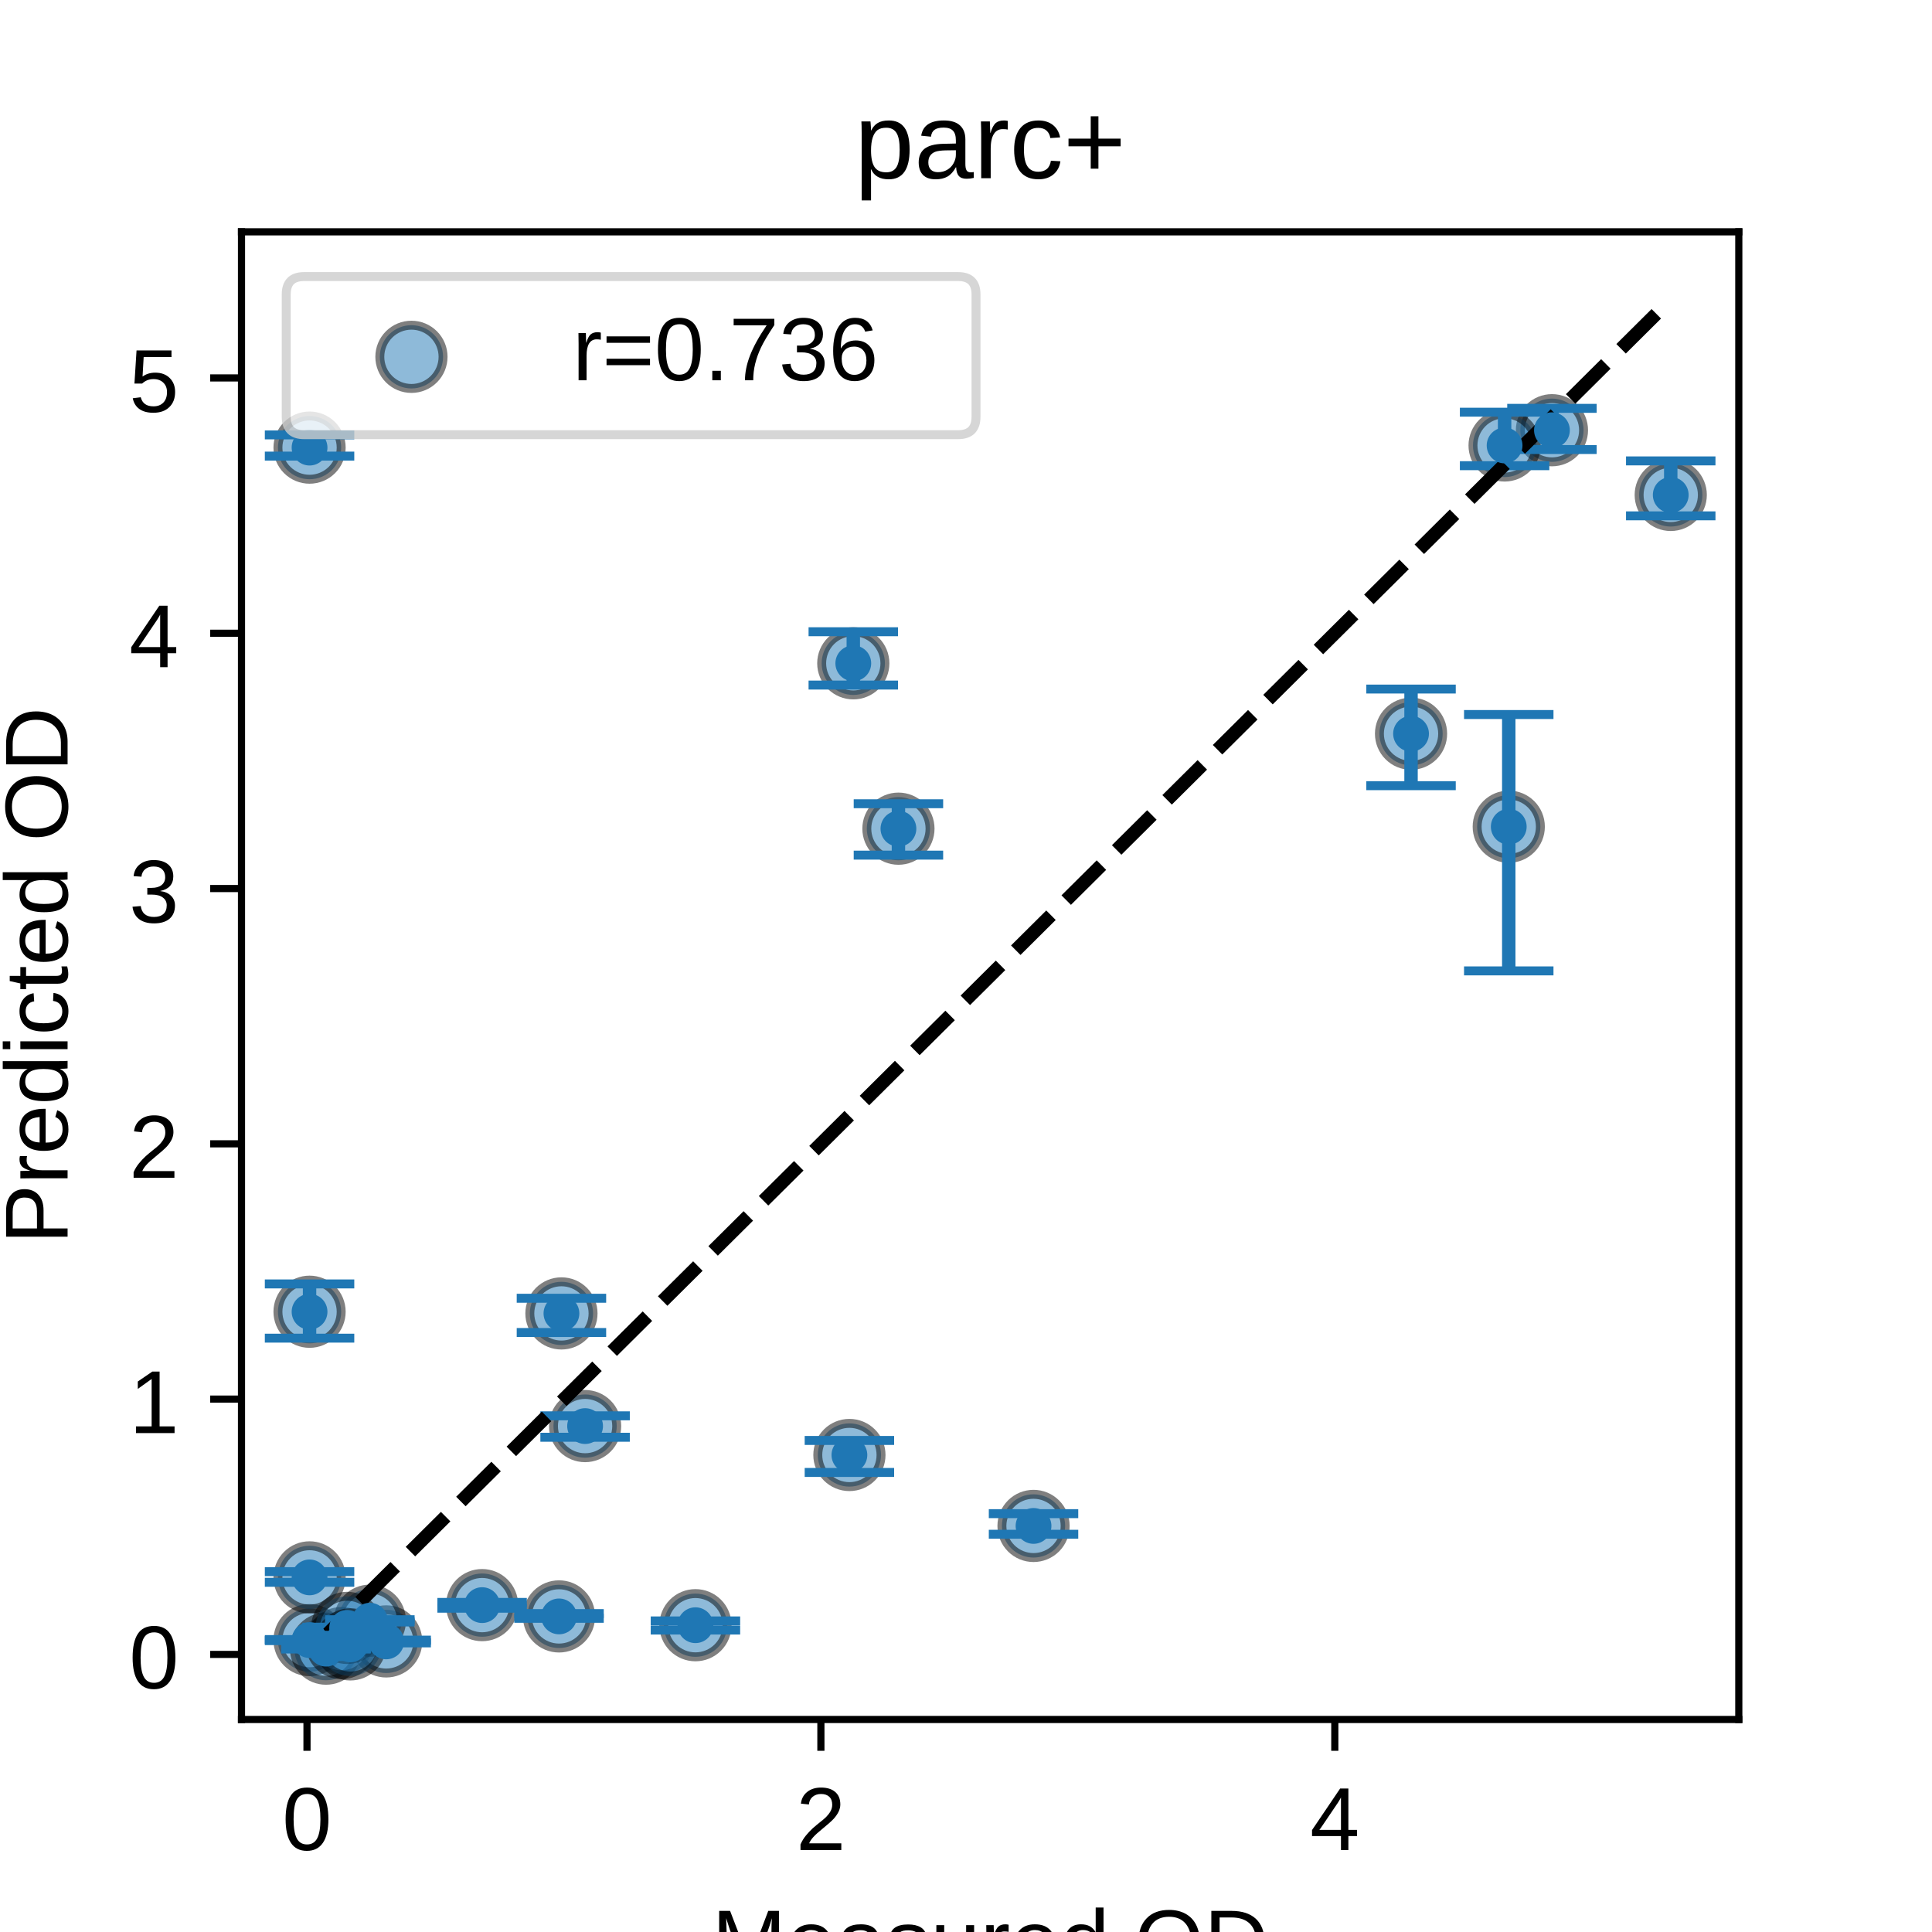
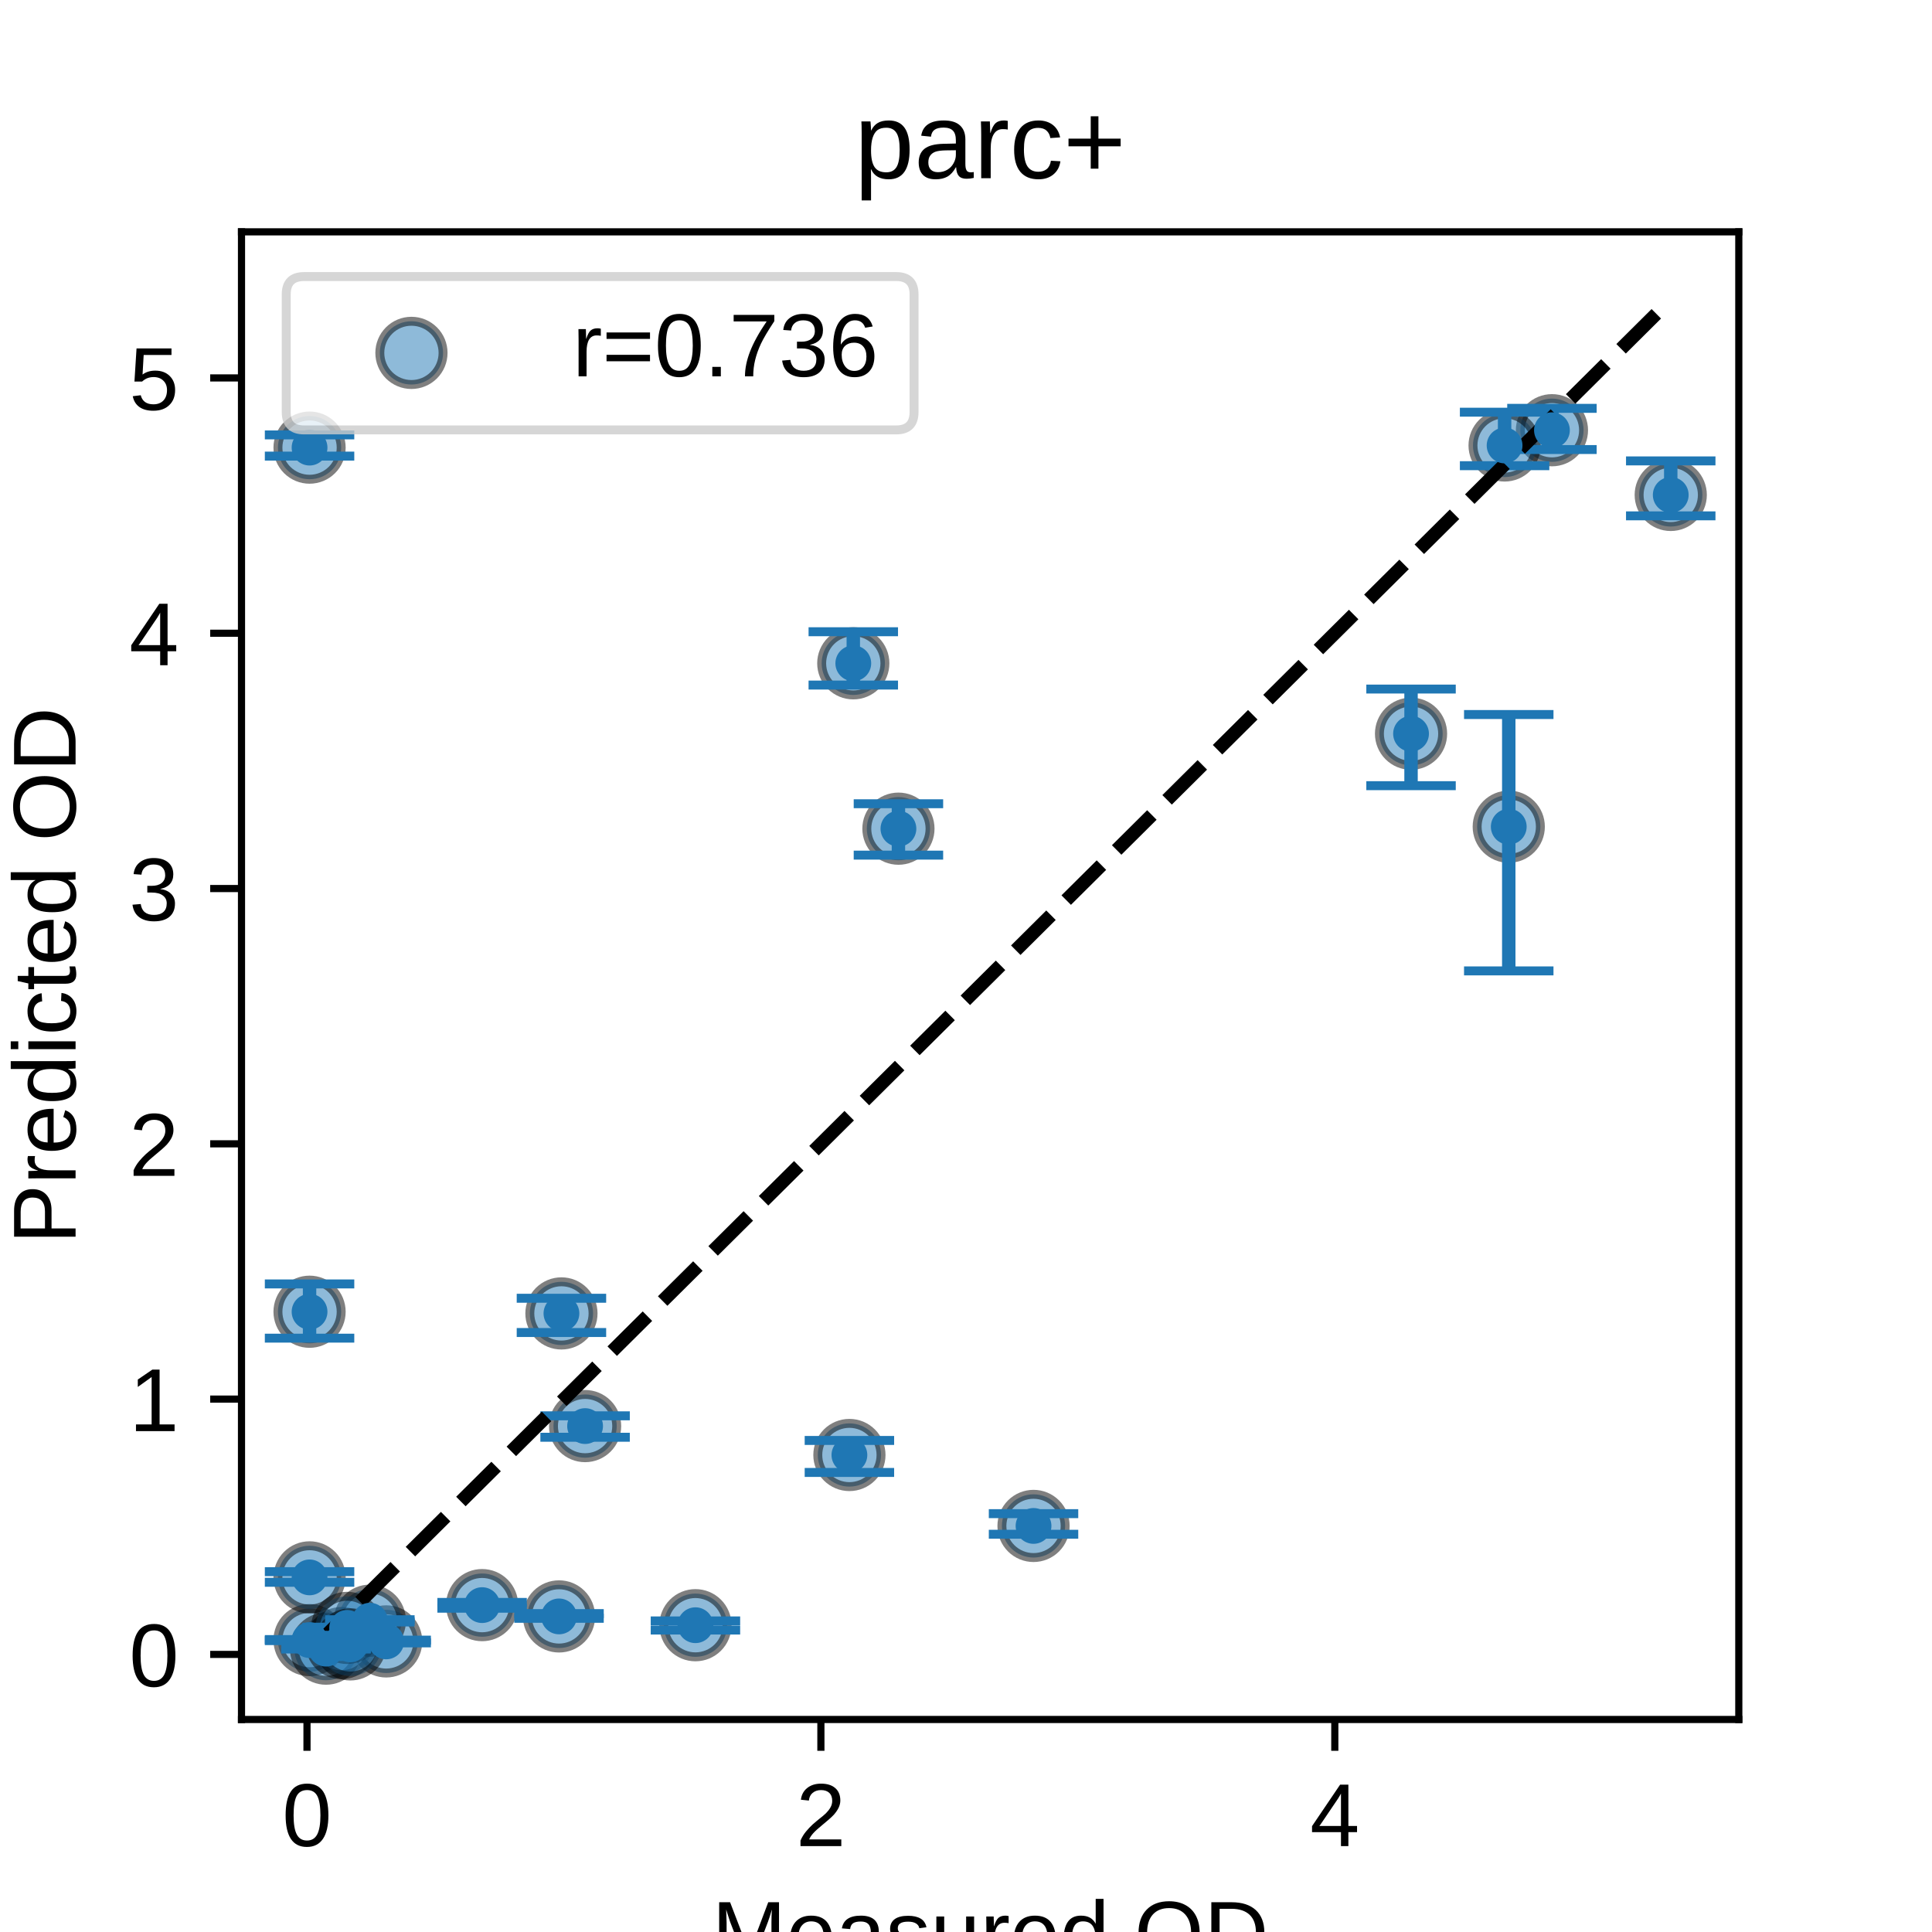
<svg xmlns="http://www.w3.org/2000/svg" xmlns:xlink="http://www.w3.org/1999/xlink" width="216pt" height="216pt" viewBox="0 0 216 216" version="1.1">
  <defs>
    <style type="text/css">*{stroke-linejoin: round; stroke-linecap: butt}</style>
  </defs>
  <g id="figure_1">
    <g id="patch_1">
      <path d="M 0 216  L 216 216  L 216 0  L 0 0  z " style="fill: #ffffff" />
    </g>
    <g id="axes_1">
      <g id="patch_2">
        <path d="M 27 192.24  L 194.4 192.24  L 194.4 25.92  L 27 25.92  z " style="fill: #ffffff" />
      </g>
      <g id="PathCollection_1">
        <defs>
-           <path id="mb3daa78e62" d="M 0 3.536  C 0.938 3.536 1.837 3.163 2.5 2.5  C 3.163 1.837 3.536 0.938 3.536 0  C 3.536 -0.938 3.163 -1.837 2.5 -2.5  C 1.837 -3.163 0.938 -3.536 0 -3.536  C -0.938 -3.536 -1.837 -3.163 -2.5 -2.5  C -3.163 -1.837 -3.536 -0.938 -3.536 0  C -3.536 0.938 -3.163 1.837 -2.5 2.5  C -1.837 3.163 -0.938 3.536 0 3.536  z " style="stroke: #000000; stroke-opacity: 0.5" />
+           <path id="md3b68375ba" d="M 0 3.536  C 0.938 3.536 1.837 3.163 2.5 2.5  C 3.163 1.837 3.536 0.938 3.536 0  C 3.536 -0.938 3.163 -1.837 2.5 -2.5  C 1.837 -3.163 0.938 -3.536 0 -3.536  C -0.938 -3.536 -1.837 -3.163 -2.5 -2.5  C -3.163 -1.837 -3.536 -0.938 -3.536 0  C -3.536 0.938 -3.163 1.837 -2.5 2.5  C -1.837 3.163 -0.938 3.536 0 3.536  z " style="stroke: #000000; stroke-opacity: 0.5" />
        </defs>
-         <g clip-path="url(#pab6417f539)">
-           <use xlink:href="#mb3daa78e62" x="34.609" y="183.366" style="fill: #1f77b4; fill-opacity: 0.5; stroke: #000000; stroke-opacity: 0.5" />
-           <use xlink:href="#mb3daa78e62" x="34.609" y="176.354" style="fill: #1f77b4; fill-opacity: 0.5; stroke: #000000; stroke-opacity: 0.5" />
-           <use xlink:href="#mb3daa78e62" x="34.609" y="146.654" style="fill: #1f77b4; fill-opacity: 0.5; stroke: #000000; stroke-opacity: 0.5" />
-           <use xlink:href="#mb3daa78e62" x="34.609" y="50.044" style="fill: #1f77b4; fill-opacity: 0.5; stroke: #000000; stroke-opacity: 0.5" />
-           <use xlink:href="#mb3daa78e62" x="36.448" y="184.321" style="fill: #1f77b4; fill-opacity: 0.5; stroke: #000000; stroke-opacity: 0.5" />
-           <use xlink:href="#mb3daa78e62" x="43.176" y="183.511" style="fill: #1f77b4; fill-opacity: 0.5; stroke: #000000; stroke-opacity: 0.5" />
-           <use xlink:href="#mb3daa78e62" x="77.751" y="181.7" style="fill: #1f77b4; fill-opacity: 0.5; stroke: #000000; stroke-opacity: 0.5" />
-           <use xlink:href="#mb3daa78e62" x="168.681" y="92.425" style="fill: #1f77b4; fill-opacity: 0.5; stroke: #000000; stroke-opacity: 0.5" />
-           <use xlink:href="#mb3daa78e62" x="38.179" y="183.701" style="fill: #1f77b4; fill-opacity: 0.5; stroke: #000000; stroke-opacity: 0.5" />
-           <use xlink:href="#mb3daa78e62" x="53.9" y="179.454" style="fill: #1f77b4; fill-opacity: 0.5; stroke: #000000; stroke-opacity: 0.5" />
-           <use xlink:href="#mb3daa78e62" x="94.965" y="162.67" style="fill: #1f77b4; fill-opacity: 0.5; stroke: #000000; stroke-opacity: 0.5" />
-           <use xlink:href="#mb3daa78e62" x="173.509" y="48.099" style="fill: #1f77b4; fill-opacity: 0.5; stroke: #000000; stroke-opacity: 0.5" />
-           <use xlink:href="#mb3daa78e62" x="41.353" y="181.197" style="fill: #1f77b4; fill-opacity: 0.5; stroke: #000000; stroke-opacity: 0.5" />
-           <use xlink:href="#mb3daa78e62" x="62.77" y="146.842" style="fill: #1f77b4; fill-opacity: 0.5; stroke: #000000; stroke-opacity: 0.5" />
-           <use xlink:href="#mb3daa78e62" x="95.399" y="74.159" style="fill: #1f77b4; fill-opacity: 0.5; stroke: #000000; stroke-opacity: 0.5" />
-           <use xlink:href="#mb3daa78e62" x="186.791" y="55.333" style="fill: #1f77b4; fill-opacity: 0.5; stroke: #000000; stroke-opacity: 0.5" />
-           <use xlink:href="#mb3daa78e62" x="38.809" y="182.001" style="fill: #1f77b4; fill-opacity: 0.5; stroke: #000000; stroke-opacity: 0.5" />
-           <use xlink:href="#mb3daa78e62" x="65.414" y="159.438" style="fill: #1f77b4; fill-opacity: 0.5; stroke: #000000; stroke-opacity: 0.5" />
-           <use xlink:href="#mb3daa78e62" x="100.446" y="92.647" style="fill: #1f77b4; fill-opacity: 0.5; stroke: #000000; stroke-opacity: 0.5" />
-           <use xlink:href="#mb3daa78e62" x="168.216" y="49.803" style="fill: #1f77b4; fill-opacity: 0.5; stroke: #000000; stroke-opacity: 0.5" />
-           <use xlink:href="#mb3daa78e62" x="39.166" y="183.845" style="fill: #1f77b4; fill-opacity: 0.5; stroke: #000000; stroke-opacity: 0.5" />
-           <use xlink:href="#mb3daa78e62" x="62.5" y="180.717" style="fill: #1f77b4; fill-opacity: 0.5; stroke: #000000; stroke-opacity: 0.5" />
-           <use xlink:href="#mb3daa78e62" x="115.55" y="170.601" style="fill: #1f77b4; fill-opacity: 0.5; stroke: #000000; stroke-opacity: 0.5" />
-           <use xlink:href="#mb3daa78e62" x="157.756" y="82.031" style="fill: #1f77b4; fill-opacity: 0.5; stroke: #000000; stroke-opacity: 0.5" />
+         <g clip-path="url(#p135f9fc262)">
+           <use xlink:href="#md3b68375ba" x="34.609" y="183.366" style="fill: #1f77b4; fill-opacity: 0.5; stroke: #000000; stroke-opacity: 0.5" />
+           <use xlink:href="#md3b68375ba" x="34.609" y="176.354" style="fill: #1f77b4; fill-opacity: 0.5; stroke: #000000; stroke-opacity: 0.5" />
+           <use xlink:href="#md3b68375ba" x="34.609" y="146.654" style="fill: #1f77b4; fill-opacity: 0.5; stroke: #000000; stroke-opacity: 0.5" />
+           <use xlink:href="#md3b68375ba" x="34.609" y="50.044" style="fill: #1f77b4; fill-opacity: 0.5; stroke: #000000; stroke-opacity: 0.5" />
+           <use xlink:href="#md3b68375ba" x="36.448" y="184.321" style="fill: #1f77b4; fill-opacity: 0.5; stroke: #000000; stroke-opacity: 0.5" />
+           <use xlink:href="#md3b68375ba" x="43.176" y="183.511" style="fill: #1f77b4; fill-opacity: 0.5; stroke: #000000; stroke-opacity: 0.5" />
+           <use xlink:href="#md3b68375ba" x="77.751" y="181.7" style="fill: #1f77b4; fill-opacity: 0.5; stroke: #000000; stroke-opacity: 0.5" />
+           <use xlink:href="#md3b68375ba" x="168.681" y="92.425" style="fill: #1f77b4; fill-opacity: 0.5; stroke: #000000; stroke-opacity: 0.5" />
+           <use xlink:href="#md3b68375ba" x="38.179" y="183.701" style="fill: #1f77b4; fill-opacity: 0.5; stroke: #000000; stroke-opacity: 0.5" />
+           <use xlink:href="#md3b68375ba" x="53.9" y="179.454" style="fill: #1f77b4; fill-opacity: 0.5; stroke: #000000; stroke-opacity: 0.5" />
+           <use xlink:href="#md3b68375ba" x="94.965" y="162.67" style="fill: #1f77b4; fill-opacity: 0.5; stroke: #000000; stroke-opacity: 0.5" />
+           <use xlink:href="#md3b68375ba" x="173.509" y="48.099" style="fill: #1f77b4; fill-opacity: 0.5; stroke: #000000; stroke-opacity: 0.5" />
+           <use xlink:href="#md3b68375ba" x="41.353" y="181.197" style="fill: #1f77b4; fill-opacity: 0.5; stroke: #000000; stroke-opacity: 0.5" />
+           <use xlink:href="#md3b68375ba" x="62.77" y="146.842" style="fill: #1f77b4; fill-opacity: 0.5; stroke: #000000; stroke-opacity: 0.5" />
+           <use xlink:href="#md3b68375ba" x="95.399" y="74.159" style="fill: #1f77b4; fill-opacity: 0.5; stroke: #000000; stroke-opacity: 0.5" />
+           <use xlink:href="#md3b68375ba" x="186.791" y="55.333" style="fill: #1f77b4; fill-opacity: 0.5; stroke: #000000; stroke-opacity: 0.5" />
+           <use xlink:href="#md3b68375ba" x="38.809" y="182.001" style="fill: #1f77b4; fill-opacity: 0.5; stroke: #000000; stroke-opacity: 0.5" />
+           <use xlink:href="#md3b68375ba" x="65.414" y="159.438" style="fill: #1f77b4; fill-opacity: 0.5; stroke: #000000; stroke-opacity: 0.5" />
+           <use xlink:href="#md3b68375ba" x="100.446" y="92.647" style="fill: #1f77b4; fill-opacity: 0.5; stroke: #000000; stroke-opacity: 0.5" />
+           <use xlink:href="#md3b68375ba" x="168.216" y="49.803" style="fill: #1f77b4; fill-opacity: 0.5; stroke: #000000; stroke-opacity: 0.5" />
+           <use xlink:href="#md3b68375ba" x="39.166" y="183.845" style="fill: #1f77b4; fill-opacity: 0.5; stroke: #000000; stroke-opacity: 0.5" />
+           <use xlink:href="#md3b68375ba" x="62.5" y="180.717" style="fill: #1f77b4; fill-opacity: 0.5; stroke: #000000; stroke-opacity: 0.5" />
+           <use xlink:href="#md3b68375ba" x="115.55" y="170.601" style="fill: #1f77b4; fill-opacity: 0.5; stroke: #000000; stroke-opacity: 0.5" />
+           <use xlink:href="#md3b68375ba" x="157.756" y="82.031" style="fill: #1f77b4; fill-opacity: 0.5; stroke: #000000; stroke-opacity: 0.5" />
        </g>
      </g>
      <g id="matplotlib.axis_1">
        <g id="xtick_1">
          <g id="line2d_1">
            <defs>
-               <path id="m5993ee65e7" d="M 0 0  L 0 3.5  " style="stroke: #000000; stroke-width: 0.8" />
+               <path id="m370ffa95e0" d="M 0 0  L 0 3.5  " style="stroke: #000000; stroke-width: 0.8" />
            </defs>
            <g>
-               <use xlink:href="#m5993ee65e7" x="34.322" y="192.24" style="stroke: #000000; stroke-width: 0.8" />
+               <use xlink:href="#m370ffa95e0" x="34.322" y="192.24" style="stroke: #000000; stroke-width: 0.8" />
            </g>
          </g>
          <g id="text_1">
-             <text style="font: 10px 'Arial', sans-serif; text-anchor: middle" x="34.322" y="206.838" transform="rotate(-0 34.32181 206.8384)">0</text>
+             <text style="font: 10px 'Arial', sans-serif; text-anchor: middle" x="34.322" y="206.398" transform="rotate(-0 34.32181 206.3978)">0</text>
          </g>
        </g>
        <g id="xtick_2">
          <g id="line2d_2">
            <g>
-               <use xlink:href="#m5993ee65e7" x="91.777" y="192.24" style="stroke: #000000; stroke-width: 0.8" />
+               <use xlink:href="#m370ffa95e0" x="91.777" y="192.24" style="stroke: #000000; stroke-width: 0.8" />
            </g>
          </g>
          <g id="text_2">
-             <text style="font: 10px 'Arial', sans-serif; text-anchor: middle" x="91.777" y="206.838" transform="rotate(-0 91.7773 206.8384)">2</text>
+             <text style="font: 10px 'Arial', sans-serif; text-anchor: middle" x="91.777" y="206.398" transform="rotate(-0 91.7773 206.3978)">2</text>
          </g>
        </g>
        <g id="xtick_3">
          <g id="line2d_3">
            <g>
-               <use xlink:href="#m5993ee65e7" x="149.233" y="192.24" style="stroke: #000000; stroke-width: 0.8" />
+               <use xlink:href="#m370ffa95e0" x="149.233" y="192.24" style="stroke: #000000; stroke-width: 0.8" />
            </g>
          </g>
          <g id="text_3">
-             <text style="font: 10px 'Arial', sans-serif; text-anchor: middle" x="149.233" y="206.838" transform="rotate(-0 149.2328 206.8384)">4</text>
+             <text style="font: 10px 'Arial', sans-serif; text-anchor: middle" x="149.233" y="206.398" transform="rotate(-0 149.2328 206.3978)">4</text>
          </g>
        </g>
        <g id="text_4">
-           <text style="font: 10px 'Arial', sans-serif; text-anchor: middle" x="110.7" y="220.517" transform="rotate(-0 110.7 220.5166)">Measured OD</text>
+           <text style="font: 10px 'Arial', sans-serif; text-anchor: middle" x="110.7" y="219.543" transform="rotate(-0 110.7 219.5431)">Measured OD</text>
        </g>
      </g>
      <g id="matplotlib.axis_2">
        <g id="ytick_1">
          <g id="line2d_4">
            <defs>
-               <path id="mbbadfe3539" d="M 0 0  L -3.5 0  " style="stroke: #000000; stroke-width: 0.8" />
+               <path id="m0ce22dabd5" d="M 0 0  L -3.5 0  " style="stroke: #000000; stroke-width: 0.8" />
            </defs>
            <g>
-               <use xlink:href="#mbbadfe3539" x="27" y="184.965" style="stroke: #000000; stroke-width: 0.8" />
+               <use xlink:href="#m0ce22dabd5" x="27" y="184.965" style="stroke: #000000; stroke-width: 0.8" />
            </g>
          </g>
          <g id="text_5">
-             <text style="font: 10px 'Arial', sans-serif; text-anchor: end" x="20" y="188.765" transform="rotate(-0 20 188.7646)">0</text>
+             <text style="font: 10px 'Arial', sans-serif; text-anchor: end" x="20" y="188.544" transform="rotate(-0 20 188.5443)">0</text>
          </g>
        </g>
        <g id="ytick_2">
          <g id="line2d_5">
            <g>
-               <use xlink:href="#mbbadfe3539" x="27" y="156.423" style="stroke: #000000; stroke-width: 0.8" />
+               <use xlink:href="#m0ce22dabd5" x="27" y="156.423" style="stroke: #000000; stroke-width: 0.8" />
            </g>
          </g>
          <g id="text_6">
-             <text style="font: 10px 'Arial', sans-serif; text-anchor: end" x="20" y="160.222" transform="rotate(-0 20 160.2222)">1</text>
+             <text style="font: 10px 'Arial', sans-serif; text-anchor: end" x="20" y="160.002" transform="rotate(-0 20 160.0019)">1</text>
          </g>
        </g>
        <g id="ytick_3">
          <g id="line2d_6">
            <g>
-               <use xlink:href="#mbbadfe3539" x="27" y="127.881" style="stroke: #000000; stroke-width: 0.8" />
+               <use xlink:href="#m0ce22dabd5" x="27" y="127.881" style="stroke: #000000; stroke-width: 0.8" />
            </g>
          </g>
          <g id="text_7">
-             <text style="font: 10px 'Arial', sans-serif; text-anchor: end" x="20" y="131.68" transform="rotate(-0 20 131.6798)">2</text>
+             <text style="font: 10px 'Arial', sans-serif; text-anchor: end" x="20" y="131.46" transform="rotate(-0 20 131.4595)">2</text>
          </g>
        </g>
        <g id="ytick_4">
          <g id="line2d_7">
            <g>
-               <use xlink:href="#mbbadfe3539" x="27" y="99.338" style="stroke: #000000; stroke-width: 0.8" />
+               <use xlink:href="#m0ce22dabd5" x="27" y="99.338" style="stroke: #000000; stroke-width: 0.8" />
            </g>
          </g>
          <g id="text_8">
-             <text style="font: 10px 'Arial', sans-serif; text-anchor: end" x="20" y="103.137" transform="rotate(-0 20 103.1374)">3</text>
+             <text style="font: 10px 'Arial', sans-serif; text-anchor: end" x="20" y="102.917" transform="rotate(-0 20 102.9171)">3</text>
          </g>
        </g>
        <g id="ytick_5">
          <g id="line2d_8">
            <g>
-               <use xlink:href="#mbbadfe3539" x="27" y="70.796" style="stroke: #000000; stroke-width: 0.8" />
+               <use xlink:href="#m0ce22dabd5" x="27" y="70.796" style="stroke: #000000; stroke-width: 0.8" />
            </g>
          </g>
          <g id="text_9">
-             <text style="font: 10px 'Arial', sans-serif; text-anchor: end" x="20" y="74.595" transform="rotate(-0 20 74.59504)">4</text>
+             <text style="font: 10px 'Arial', sans-serif; text-anchor: end" x="20" y="74.375" transform="rotate(-0 20 74.37473)">4</text>
          </g>
        </g>
        <g id="ytick_6">
          <g id="line2d_9">
            <g>
-               <use xlink:href="#mbbadfe3539" x="27" y="42.253" style="stroke: #000000; stroke-width: 0.8" />
+               <use xlink:href="#m0ce22dabd5" x="27" y="42.253" style="stroke: #000000; stroke-width: 0.8" />
            </g>
          </g>
          <g id="text_10">
-             <text style="font: 10px 'Arial', sans-serif; text-anchor: end" x="20" y="46.053" transform="rotate(-0 20 46.05264)">5</text>
+             <text style="font: 10px 'Arial', sans-serif; text-anchor: end" x="20" y="45.832" transform="rotate(-0 20 45.83233)">5</text>
          </g>
        </g>
        <g id="text_11">
-           <text style="font: 10px 'Arial', sans-serif; text-anchor: middle" x="7.558" y="109.08" transform="rotate(-90 7.557812 109.08)">Predicted OD</text>
+           <text style="font: 10px 'Arial', sans-serif; text-anchor: middle" x="8.452" y="109.08" transform="rotate(-90 8.451562 109.08)">Predicted OD</text>
        </g>
      </g>
      <g id="LineCollection_1">
-         <path d="M 34.609 183.42  L 34.609 183.305  " clip-path="url(#pab6417f539)" style="fill: none; stroke: #1f77b4; stroke-width: 1.5" />
-         <path d="M 34.609 176.902  L 34.609 175.714  " clip-path="url(#pab6417f539)" style="fill: none; stroke: #1f77b4; stroke-width: 1.5" />
-         <path d="M 34.609 149.607  L 34.609 143.545  " clip-path="url(#pab6417f539)" style="fill: none; stroke: #1f77b4; stroke-width: 1.5" />
-         <path d="M 34.609 50.993  L 34.609 48.622  " clip-path="url(#pab6417f539)" style="fill: none; stroke: #1f77b4; stroke-width: 1.5" />
-         <path d="M 36.448 184.359  L 36.448 184.29  " clip-path="url(#pab6417f539)" style="fill: none; stroke: #1f77b4; stroke-width: 1.5" />
-         <path d="M 43.176 183.678  L 43.176 183.371  " clip-path="url(#pab6417f539)" style="fill: none; stroke: #1f77b4; stroke-width: 1.5" />
-         <path d="M 77.751 182.24  L 77.751 181.219  " clip-path="url(#pab6417f539)" style="fill: none; stroke: #1f77b4; stroke-width: 1.5" />
-         <path d="M 168.681 108.546  L 168.681 79.887  " clip-path="url(#pab6417f539)" style="fill: none; stroke: #1f77b4; stroke-width: 1.5" />
-         <path d="M 38.179 183.741  L 38.179 183.665  " clip-path="url(#pab6417f539)" style="fill: none; stroke: #1f77b4; stroke-width: 1.5" />
-         <path d="M 53.9 179.799  L 53.9 179.153  " clip-path="url(#pab6417f539)" style="fill: none; stroke: #1f77b4; stroke-width: 1.5" />
-         <path d="M 94.965 164.622  L 94.965 161.045  " clip-path="url(#pab6417f539)" style="fill: none; stroke: #1f77b4; stroke-width: 1.5" />
-         <path d="M 173.509 50.259  L 173.509 45.653  " clip-path="url(#pab6417f539)" style="fill: none; stroke: #1f77b4; stroke-width: 1.5" />
-         <path d="M 41.353 181.338  L 41.353 181.089  " clip-path="url(#pab6417f539)" style="fill: none; stroke: #1f77b4; stroke-width: 1.5" />
-         <path d="M 62.77 148.978  L 62.77 145.145  " clip-path="url(#pab6417f539)" style="fill: none; stroke: #1f77b4; stroke-width: 1.5" />
-         <path d="M 95.399 76.591  L 95.399 70.63  " clip-path="url(#pab6417f539)" style="fill: none; stroke: #1f77b4; stroke-width: 1.5" />
-         <path d="M 186.791 57.673  L 186.791 51.529  " clip-path="url(#pab6417f539)" style="fill: none; stroke: #1f77b4; stroke-width: 1.5" />
-         <path d="M 38.809 182.094  L 38.809 181.925  " clip-path="url(#pab6417f539)" style="fill: none; stroke: #1f77b4; stroke-width: 1.5" />
-         <path d="M 65.414 160.686  L 65.414 158.292  " clip-path="url(#pab6417f539)" style="fill: none; stroke: #1f77b4; stroke-width: 1.5" />
-         <path d="M 100.446 95.604  L 100.446 89.859  " clip-path="url(#pab6417f539)" style="fill: none; stroke: #1f77b4; stroke-width: 1.5" />
-         <path d="M 168.216 52.063  L 168.216 46.083  " clip-path="url(#pab6417f539)" style="fill: none; stroke: #1f77b4; stroke-width: 1.5" />
-         <path d="M 39.166 183.874  L 39.166 183.803  " clip-path="url(#pab6417f539)" style="fill: none; stroke: #1f77b4; stroke-width: 1.5" />
-         <path d="M 62.5 180.928  L 62.5 180.404  " clip-path="url(#pab6417f539)" style="fill: none; stroke: #1f77b4; stroke-width: 1.5" />
-         <path d="M 115.55 171.53  L 115.55 169.228  " clip-path="url(#pab6417f539)" style="fill: none; stroke: #1f77b4; stroke-width: 1.5" />
-         <path d="M 157.756 87.839  L 157.756 77.038  " clip-path="url(#pab6417f539)" style="fill: none; stroke: #1f77b4; stroke-width: 1.5" />
+         <path d="M 34.609 183.42  L 34.609 183.305  " clip-path="url(#p135f9fc262)" style="fill: none; stroke: #1f77b4; stroke-width: 1.5" />
+         <path d="M 34.609 176.902  L 34.609 175.714  " clip-path="url(#p135f9fc262)" style="fill: none; stroke: #1f77b4; stroke-width: 1.5" />
+         <path d="M 34.609 149.607  L 34.609 143.545  " clip-path="url(#p135f9fc262)" style="fill: none; stroke: #1f77b4; stroke-width: 1.5" />
+         <path d="M 34.609 50.993  L 34.609 48.622  " clip-path="url(#p135f9fc262)" style="fill: none; stroke: #1f77b4; stroke-width: 1.5" />
+         <path d="M 36.448 184.359  L 36.448 184.29  " clip-path="url(#p135f9fc262)" style="fill: none; stroke: #1f77b4; stroke-width: 1.5" />
+         <path d="M 43.176 183.678  L 43.176 183.371  " clip-path="url(#p135f9fc262)" style="fill: none; stroke: #1f77b4; stroke-width: 1.5" />
+         <path d="M 77.751 182.24  L 77.751 181.219  " clip-path="url(#p135f9fc262)" style="fill: none; stroke: #1f77b4; stroke-width: 1.5" />
+         <path d="M 168.681 108.546  L 168.681 79.887  " clip-path="url(#p135f9fc262)" style="fill: none; stroke: #1f77b4; stroke-width: 1.5" />
+         <path d="M 38.179 183.741  L 38.179 183.665  " clip-path="url(#p135f9fc262)" style="fill: none; stroke: #1f77b4; stroke-width: 1.5" />
+         <path d="M 53.9 179.799  L 53.9 179.153  " clip-path="url(#p135f9fc262)" style="fill: none; stroke: #1f77b4; stroke-width: 1.5" />
+         <path d="M 94.965 164.622  L 94.965 161.045  " clip-path="url(#p135f9fc262)" style="fill: none; stroke: #1f77b4; stroke-width: 1.5" />
+         <path d="M 173.509 50.259  L 173.509 45.653  " clip-path="url(#p135f9fc262)" style="fill: none; stroke: #1f77b4; stroke-width: 1.5" />
+         <path d="M 41.353 181.338  L 41.353 181.089  " clip-path="url(#p135f9fc262)" style="fill: none; stroke: #1f77b4; stroke-width: 1.5" />
+         <path d="M 62.77 148.978  L 62.77 145.145  " clip-path="url(#p135f9fc262)" style="fill: none; stroke: #1f77b4; stroke-width: 1.5" />
+         <path d="M 95.399 76.591  L 95.399 70.63  " clip-path="url(#p135f9fc262)" style="fill: none; stroke: #1f77b4; stroke-width: 1.5" />
+         <path d="M 186.791 57.673  L 186.791 51.529  " clip-path="url(#p135f9fc262)" style="fill: none; stroke: #1f77b4; stroke-width: 1.5" />
+         <path d="M 38.809 182.094  L 38.809 181.925  " clip-path="url(#p135f9fc262)" style="fill: none; stroke: #1f77b4; stroke-width: 1.5" />
+         <path d="M 65.414 160.686  L 65.414 158.292  " clip-path="url(#p135f9fc262)" style="fill: none; stroke: #1f77b4; stroke-width: 1.5" />
+         <path d="M 100.446 95.604  L 100.446 89.859  " clip-path="url(#p135f9fc262)" style="fill: none; stroke: #1f77b4; stroke-width: 1.5" />
+         <path d="M 168.216 52.063  L 168.216 46.083  " clip-path="url(#p135f9fc262)" style="fill: none; stroke: #1f77b4; stroke-width: 1.5" />
+         <path d="M 39.166 183.874  L 39.166 183.803  " clip-path="url(#p135f9fc262)" style="fill: none; stroke: #1f77b4; stroke-width: 1.5" />
+         <path d="M 62.5 180.928  L 62.5 180.404  " clip-path="url(#p135f9fc262)" style="fill: none; stroke: #1f77b4; stroke-width: 1.5" />
+         <path d="M 115.55 171.53  L 115.55 169.228  " clip-path="url(#p135f9fc262)" style="fill: none; stroke: #1f77b4; stroke-width: 1.5" />
+         <path d="M 157.756 87.839  L 157.756 77.038  " clip-path="url(#p135f9fc262)" style="fill: none; stroke: #1f77b4; stroke-width: 1.5" />
      </g>
      <g id="line2d_10">
        <defs>
-           <path id="m9f1ab490e7" d="M 5 0  L -5 -0  " style="stroke: #1f77b4" />
+           <path id="m171b87c9c5" d="M 5 0  L -5 -0  " style="stroke: #1f77b4" />
        </defs>
-         <g clip-path="url(#pab6417f539)">
-           <use xlink:href="#m9f1ab490e7" x="34.609" y="183.42" style="fill: #1f77b4; stroke: #1f77b4" />
-           <use xlink:href="#m9f1ab490e7" x="34.609" y="176.902" style="fill: #1f77b4; stroke: #1f77b4" />
-           <use xlink:href="#m9f1ab490e7" x="34.609" y="149.607" style="fill: #1f77b4; stroke: #1f77b4" />
-           <use xlink:href="#m9f1ab490e7" x="34.609" y="50.993" style="fill: #1f77b4; stroke: #1f77b4" />
-           <use xlink:href="#m9f1ab490e7" x="36.448" y="184.359" style="fill: #1f77b4; stroke: #1f77b4" />
-           <use xlink:href="#m9f1ab490e7" x="43.176" y="183.678" style="fill: #1f77b4; stroke: #1f77b4" />
-           <use xlink:href="#m9f1ab490e7" x="77.751" y="182.24" style="fill: #1f77b4; stroke: #1f77b4" />
-           <use xlink:href="#m9f1ab490e7" x="168.681" y="108.546" style="fill: #1f77b4; stroke: #1f77b4" />
-           <use xlink:href="#m9f1ab490e7" x="38.179" y="183.741" style="fill: #1f77b4; stroke: #1f77b4" />
-           <use xlink:href="#m9f1ab490e7" x="53.9" y="179.799" style="fill: #1f77b4; stroke: #1f77b4" />
-           <use xlink:href="#m9f1ab490e7" x="94.965" y="164.622" style="fill: #1f77b4; stroke: #1f77b4" />
-           <use xlink:href="#m9f1ab490e7" x="173.509" y="50.259" style="fill: #1f77b4; stroke: #1f77b4" />
-           <use xlink:href="#m9f1ab490e7" x="41.353" y="181.338" style="fill: #1f77b4; stroke: #1f77b4" />
-           <use xlink:href="#m9f1ab490e7" x="62.77" y="148.978" style="fill: #1f77b4; stroke: #1f77b4" />
-           <use xlink:href="#m9f1ab490e7" x="95.399" y="76.591" style="fill: #1f77b4; stroke: #1f77b4" />
-           <use xlink:href="#m9f1ab490e7" x="186.791" y="57.673" style="fill: #1f77b4; stroke: #1f77b4" />
-           <use xlink:href="#m9f1ab490e7" x="38.809" y="182.094" style="fill: #1f77b4; stroke: #1f77b4" />
-           <use xlink:href="#m9f1ab490e7" x="65.414" y="160.686" style="fill: #1f77b4; stroke: #1f77b4" />
-           <use xlink:href="#m9f1ab490e7" x="100.446" y="95.604" style="fill: #1f77b4; stroke: #1f77b4" />
-           <use xlink:href="#m9f1ab490e7" x="168.216" y="52.063" style="fill: #1f77b4; stroke: #1f77b4" />
-           <use xlink:href="#m9f1ab490e7" x="39.166" y="183.874" style="fill: #1f77b4; stroke: #1f77b4" />
-           <use xlink:href="#m9f1ab490e7" x="62.5" y="180.928" style="fill: #1f77b4; stroke: #1f77b4" />
-           <use xlink:href="#m9f1ab490e7" x="115.55" y="171.53" style="fill: #1f77b4; stroke: #1f77b4" />
-           <use xlink:href="#m9f1ab490e7" x="157.756" y="87.839" style="fill: #1f77b4; stroke: #1f77b4" />
+         <g clip-path="url(#p135f9fc262)">
+           <use xlink:href="#m171b87c9c5" x="34.609" y="183.42" style="fill: #1f77b4; stroke: #1f77b4" />
+           <use xlink:href="#m171b87c9c5" x="34.609" y="176.902" style="fill: #1f77b4; stroke: #1f77b4" />
+           <use xlink:href="#m171b87c9c5" x="34.609" y="149.607" style="fill: #1f77b4; stroke: #1f77b4" />
+           <use xlink:href="#m171b87c9c5" x="34.609" y="50.993" style="fill: #1f77b4; stroke: #1f77b4" />
+           <use xlink:href="#m171b87c9c5" x="36.448" y="184.359" style="fill: #1f77b4; stroke: #1f77b4" />
+           <use xlink:href="#m171b87c9c5" x="43.176" y="183.678" style="fill: #1f77b4; stroke: #1f77b4" />
+           <use xlink:href="#m171b87c9c5" x="77.751" y="182.24" style="fill: #1f77b4; stroke: #1f77b4" />
+           <use xlink:href="#m171b87c9c5" x="168.681" y="108.546" style="fill: #1f77b4; stroke: #1f77b4" />
+           <use xlink:href="#m171b87c9c5" x="38.179" y="183.741" style="fill: #1f77b4; stroke: #1f77b4" />
+           <use xlink:href="#m171b87c9c5" x="53.9" y="179.799" style="fill: #1f77b4; stroke: #1f77b4" />
+           <use xlink:href="#m171b87c9c5" x="94.965" y="164.622" style="fill: #1f77b4; stroke: #1f77b4" />
+           <use xlink:href="#m171b87c9c5" x="173.509" y="50.259" style="fill: #1f77b4; stroke: #1f77b4" />
+           <use xlink:href="#m171b87c9c5" x="41.353" y="181.338" style="fill: #1f77b4; stroke: #1f77b4" />
+           <use xlink:href="#m171b87c9c5" x="62.77" y="148.978" style="fill: #1f77b4; stroke: #1f77b4" />
+           <use xlink:href="#m171b87c9c5" x="95.399" y="76.591" style="fill: #1f77b4; stroke: #1f77b4" />
+           <use xlink:href="#m171b87c9c5" x="186.791" y="57.673" style="fill: #1f77b4; stroke: #1f77b4" />
+           <use xlink:href="#m171b87c9c5" x="38.809" y="182.094" style="fill: #1f77b4; stroke: #1f77b4" />
+           <use xlink:href="#m171b87c9c5" x="65.414" y="160.686" style="fill: #1f77b4; stroke: #1f77b4" />
+           <use xlink:href="#m171b87c9c5" x="100.446" y="95.604" style="fill: #1f77b4; stroke: #1f77b4" />
+           <use xlink:href="#m171b87c9c5" x="168.216" y="52.063" style="fill: #1f77b4; stroke: #1f77b4" />
+           <use xlink:href="#m171b87c9c5" x="39.166" y="183.874" style="fill: #1f77b4; stroke: #1f77b4" />
+           <use xlink:href="#m171b87c9c5" x="62.5" y="180.928" style="fill: #1f77b4; stroke: #1f77b4" />
+           <use xlink:href="#m171b87c9c5" x="115.55" y="171.53" style="fill: #1f77b4; stroke: #1f77b4" />
+           <use xlink:href="#m171b87c9c5" x="157.756" y="87.839" style="fill: #1f77b4; stroke: #1f77b4" />
        </g>
      </g>
      <g id="line2d_11">
-         <g clip-path="url(#pab6417f539)">
-           <use xlink:href="#m9f1ab490e7" x="34.609" y="183.305" style="fill: #1f77b4; stroke: #1f77b4" />
-           <use xlink:href="#m9f1ab490e7" x="34.609" y="175.714" style="fill: #1f77b4; stroke: #1f77b4" />
-           <use xlink:href="#m9f1ab490e7" x="34.609" y="143.545" style="fill: #1f77b4; stroke: #1f77b4" />
-           <use xlink:href="#m9f1ab490e7" x="34.609" y="48.622" style="fill: #1f77b4; stroke: #1f77b4" />
-           <use xlink:href="#m9f1ab490e7" x="36.448" y="184.29" style="fill: #1f77b4; stroke: #1f77b4" />
-           <use xlink:href="#m9f1ab490e7" x="43.176" y="183.371" style="fill: #1f77b4; stroke: #1f77b4" />
-           <use xlink:href="#m9f1ab490e7" x="77.751" y="181.219" style="fill: #1f77b4; stroke: #1f77b4" />
-           <use xlink:href="#m9f1ab490e7" x="168.681" y="79.887" style="fill: #1f77b4; stroke: #1f77b4" />
-           <use xlink:href="#m9f1ab490e7" x="38.179" y="183.665" style="fill: #1f77b4; stroke: #1f77b4" />
-           <use xlink:href="#m9f1ab490e7" x="53.9" y="179.153" style="fill: #1f77b4; stroke: #1f77b4" />
-           <use xlink:href="#m9f1ab490e7" x="94.965" y="161.045" style="fill: #1f77b4; stroke: #1f77b4" />
-           <use xlink:href="#m9f1ab490e7" x="173.509" y="45.653" style="fill: #1f77b4; stroke: #1f77b4" />
-           <use xlink:href="#m9f1ab490e7" x="41.353" y="181.089" style="fill: #1f77b4; stroke: #1f77b4" />
-           <use xlink:href="#m9f1ab490e7" x="62.77" y="145.145" style="fill: #1f77b4; stroke: #1f77b4" />
-           <use xlink:href="#m9f1ab490e7" x="95.399" y="70.63" style="fill: #1f77b4; stroke: #1f77b4" />
-           <use xlink:href="#m9f1ab490e7" x="186.791" y="51.529" style="fill: #1f77b4; stroke: #1f77b4" />
-           <use xlink:href="#m9f1ab490e7" x="38.809" y="181.925" style="fill: #1f77b4; stroke: #1f77b4" />
-           <use xlink:href="#m9f1ab490e7" x="65.414" y="158.292" style="fill: #1f77b4; stroke: #1f77b4" />
-           <use xlink:href="#m9f1ab490e7" x="100.446" y="89.859" style="fill: #1f77b4; stroke: #1f77b4" />
-           <use xlink:href="#m9f1ab490e7" x="168.216" y="46.083" style="fill: #1f77b4; stroke: #1f77b4" />
-           <use xlink:href="#m9f1ab490e7" x="39.166" y="183.803" style="fill: #1f77b4; stroke: #1f77b4" />
-           <use xlink:href="#m9f1ab490e7" x="62.5" y="180.404" style="fill: #1f77b4; stroke: #1f77b4" />
-           <use xlink:href="#m9f1ab490e7" x="115.55" y="169.228" style="fill: #1f77b4; stroke: #1f77b4" />
-           <use xlink:href="#m9f1ab490e7" x="157.756" y="77.038" style="fill: #1f77b4; stroke: #1f77b4" />
+         <g clip-path="url(#p135f9fc262)">
+           <use xlink:href="#m171b87c9c5" x="34.609" y="183.305" style="fill: #1f77b4; stroke: #1f77b4" />
+           <use xlink:href="#m171b87c9c5" x="34.609" y="175.714" style="fill: #1f77b4; stroke: #1f77b4" />
+           <use xlink:href="#m171b87c9c5" x="34.609" y="143.545" style="fill: #1f77b4; stroke: #1f77b4" />
+           <use xlink:href="#m171b87c9c5" x="34.609" y="48.622" style="fill: #1f77b4; stroke: #1f77b4" />
+           <use xlink:href="#m171b87c9c5" x="36.448" y="184.29" style="fill: #1f77b4; stroke: #1f77b4" />
+           <use xlink:href="#m171b87c9c5" x="43.176" y="183.371" style="fill: #1f77b4; stroke: #1f77b4" />
+           <use xlink:href="#m171b87c9c5" x="77.751" y="181.219" style="fill: #1f77b4; stroke: #1f77b4" />
+           <use xlink:href="#m171b87c9c5" x="168.681" y="79.887" style="fill: #1f77b4; stroke: #1f77b4" />
+           <use xlink:href="#m171b87c9c5" x="38.179" y="183.665" style="fill: #1f77b4; stroke: #1f77b4" />
+           <use xlink:href="#m171b87c9c5" x="53.9" y="179.153" style="fill: #1f77b4; stroke: #1f77b4" />
+           <use xlink:href="#m171b87c9c5" x="94.965" y="161.045" style="fill: #1f77b4; stroke: #1f77b4" />
+           <use xlink:href="#m171b87c9c5" x="173.509" y="45.653" style="fill: #1f77b4; stroke: #1f77b4" />
+           <use xlink:href="#m171b87c9c5" x="41.353" y="181.089" style="fill: #1f77b4; stroke: #1f77b4" />
+           <use xlink:href="#m171b87c9c5" x="62.77" y="145.145" style="fill: #1f77b4; stroke: #1f77b4" />
+           <use xlink:href="#m171b87c9c5" x="95.399" y="70.63" style="fill: #1f77b4; stroke: #1f77b4" />
+           <use xlink:href="#m171b87c9c5" x="186.791" y="51.529" style="fill: #1f77b4; stroke: #1f77b4" />
+           <use xlink:href="#m171b87c9c5" x="38.809" y="181.925" style="fill: #1f77b4; stroke: #1f77b4" />
+           <use xlink:href="#m171b87c9c5" x="65.414" y="158.292" style="fill: #1f77b4; stroke: #1f77b4" />
+           <use xlink:href="#m171b87c9c5" x="100.446" y="89.859" style="fill: #1f77b4; stroke: #1f77b4" />
+           <use xlink:href="#m171b87c9c5" x="168.216" y="46.083" style="fill: #1f77b4; stroke: #1f77b4" />
+           <use xlink:href="#m171b87c9c5" x="39.166" y="183.803" style="fill: #1f77b4; stroke: #1f77b4" />
+           <use xlink:href="#m171b87c9c5" x="62.5" y="180.404" style="fill: #1f77b4; stroke: #1f77b4" />
+           <use xlink:href="#m171b87c9c5" x="115.55" y="169.228" style="fill: #1f77b4; stroke: #1f77b4" />
+           <use xlink:href="#m171b87c9c5" x="157.756" y="77.038" style="fill: #1f77b4; stroke: #1f77b4" />
        </g>
      </g>
      <g id="line2d_12">
-         <path d="M 34.609 184.68  L 186.791 33.48  " clip-path="url(#pab6417f539)" style="fill: none; stroke-dasharray: 5.55,2.4; stroke-dashoffset: 0; stroke: #000000; stroke-width: 1.5" />
+         <path d="M 34.609 184.68  L 186.791 33.48  " clip-path="url(#p135f9fc262)" style="fill: none; stroke-dasharray: 5.55,2.4; stroke-dashoffset: 0; stroke: #000000; stroke-width: 1.5" />
      </g>
      <g id="line2d_13">
        <defs>
-           <path id="m31e6b404cc" d="M 0 1.5  C 0.398 1.5 0.779 1.342 1.061 1.061  C 1.342 0.779 1.5 0.398 1.5 0  C 1.5 -0.398 1.342 -0.779 1.061 -1.061  C 0.779 -1.342 0.398 -1.5 0 -1.5  C -0.398 -1.5 -0.779 -1.342 -1.061 -1.061  C -1.342 -0.779 -1.5 -0.398 -1.5 0  C -1.5 0.398 -1.342 0.779 -1.061 1.061  C -0.779 1.342 -0.398 1.5 0 1.5  z " style="stroke: #1f77b4" />
+           <path id="m7202eb389d" d="M 0 1.5  C 0.398 1.5 0.779 1.342 1.061 1.061  C 1.342 0.779 1.5 0.398 1.5 0  C 1.5 -0.398 1.342 -0.779 1.061 -1.061  C 0.779 -1.342 0.398 -1.5 0 -1.5  C -0.398 -1.5 -0.779 -1.342 -1.061 -1.061  C -1.342 -0.779 -1.5 -0.398 -1.5 0  C -1.5 0.398 -1.342 0.779 -1.061 1.061  C -0.779 1.342 -0.398 1.5 0 1.5  z " style="stroke: #1f77b4" />
        </defs>
-         <g clip-path="url(#pab6417f539)">
-           <use xlink:href="#m31e6b404cc" x="34.609" y="183.366" style="fill: #1f77b4; stroke: #1f77b4" />
-           <use xlink:href="#m31e6b404cc" x="34.609" y="176.354" style="fill: #1f77b4; stroke: #1f77b4" />
-           <use xlink:href="#m31e6b404cc" x="34.609" y="146.654" style="fill: #1f77b4; stroke: #1f77b4" />
-           <use xlink:href="#m31e6b404cc" x="34.609" y="50.044" style="fill: #1f77b4; stroke: #1f77b4" />
-           <use xlink:href="#m31e6b404cc" x="36.448" y="184.321" style="fill: #1f77b4; stroke: #1f77b4" />
-           <use xlink:href="#m31e6b404cc" x="43.176" y="183.511" style="fill: #1f77b4; stroke: #1f77b4" />
-           <use xlink:href="#m31e6b404cc" x="77.751" y="181.7" style="fill: #1f77b4; stroke: #1f77b4" />
-           <use xlink:href="#m31e6b404cc" x="168.681" y="92.425" style="fill: #1f77b4; stroke: #1f77b4" />
-           <use xlink:href="#m31e6b404cc" x="38.179" y="183.701" style="fill: #1f77b4; stroke: #1f77b4" />
-           <use xlink:href="#m31e6b404cc" x="53.9" y="179.454" style="fill: #1f77b4; stroke: #1f77b4" />
-           <use xlink:href="#m31e6b404cc" x="94.965" y="162.67" style="fill: #1f77b4; stroke: #1f77b4" />
-           <use xlink:href="#m31e6b404cc" x="173.509" y="48.099" style="fill: #1f77b4; stroke: #1f77b4" />
-           <use xlink:href="#m31e6b404cc" x="41.353" y="181.197" style="fill: #1f77b4; stroke: #1f77b4" />
-           <use xlink:href="#m31e6b404cc" x="62.77" y="146.842" style="fill: #1f77b4; stroke: #1f77b4" />
-           <use xlink:href="#m31e6b404cc" x="95.399" y="74.159" style="fill: #1f77b4; stroke: #1f77b4" />
-           <use xlink:href="#m31e6b404cc" x="186.791" y="55.333" style="fill: #1f77b4; stroke: #1f77b4" />
-           <use xlink:href="#m31e6b404cc" x="38.809" y="182.001" style="fill: #1f77b4; stroke: #1f77b4" />
-           <use xlink:href="#m31e6b404cc" x="65.414" y="159.438" style="fill: #1f77b4; stroke: #1f77b4" />
-           <use xlink:href="#m31e6b404cc" x="100.446" y="92.647" style="fill: #1f77b4; stroke: #1f77b4" />
-           <use xlink:href="#m31e6b404cc" x="168.216" y="49.803" style="fill: #1f77b4; stroke: #1f77b4" />
-           <use xlink:href="#m31e6b404cc" x="39.166" y="183.845" style="fill: #1f77b4; stroke: #1f77b4" />
-           <use xlink:href="#m31e6b404cc" x="62.5" y="180.717" style="fill: #1f77b4; stroke: #1f77b4" />
-           <use xlink:href="#m31e6b404cc" x="115.55" y="170.601" style="fill: #1f77b4; stroke: #1f77b4" />
-           <use xlink:href="#m31e6b404cc" x="157.756" y="82.031" style="fill: #1f77b4; stroke: #1f77b4" />
+         <g clip-path="url(#p135f9fc262)">
+           <use xlink:href="#m7202eb389d" x="34.609" y="183.366" style="fill: #1f77b4; stroke: #1f77b4" />
+           <use xlink:href="#m7202eb389d" x="34.609" y="176.354" style="fill: #1f77b4; stroke: #1f77b4" />
+           <use xlink:href="#m7202eb389d" x="34.609" y="146.654" style="fill: #1f77b4; stroke: #1f77b4" />
+           <use xlink:href="#m7202eb389d" x="34.609" y="50.044" style="fill: #1f77b4; stroke: #1f77b4" />
+           <use xlink:href="#m7202eb389d" x="36.448" y="184.321" style="fill: #1f77b4; stroke: #1f77b4" />
+           <use xlink:href="#m7202eb389d" x="43.176" y="183.511" style="fill: #1f77b4; stroke: #1f77b4" />
+           <use xlink:href="#m7202eb389d" x="77.751" y="181.7" style="fill: #1f77b4; stroke: #1f77b4" />
+           <use xlink:href="#m7202eb389d" x="168.681" y="92.425" style="fill: #1f77b4; stroke: #1f77b4" />
+           <use xlink:href="#m7202eb389d" x="38.179" y="183.701" style="fill: #1f77b4; stroke: #1f77b4" />
+           <use xlink:href="#m7202eb389d" x="53.9" y="179.454" style="fill: #1f77b4; stroke: #1f77b4" />
+           <use xlink:href="#m7202eb389d" x="94.965" y="162.67" style="fill: #1f77b4; stroke: #1f77b4" />
+           <use xlink:href="#m7202eb389d" x="173.509" y="48.099" style="fill: #1f77b4; stroke: #1f77b4" />
+           <use xlink:href="#m7202eb389d" x="41.353" y="181.197" style="fill: #1f77b4; stroke: #1f77b4" />
+           <use xlink:href="#m7202eb389d" x="62.77" y="146.842" style="fill: #1f77b4; stroke: #1f77b4" />
+           <use xlink:href="#m7202eb389d" x="95.399" y="74.159" style="fill: #1f77b4; stroke: #1f77b4" />
+           <use xlink:href="#m7202eb389d" x="186.791" y="55.333" style="fill: #1f77b4; stroke: #1f77b4" />
+           <use xlink:href="#m7202eb389d" x="38.809" y="182.001" style="fill: #1f77b4; stroke: #1f77b4" />
+           <use xlink:href="#m7202eb389d" x="65.414" y="159.438" style="fill: #1f77b4; stroke: #1f77b4" />
+           <use xlink:href="#m7202eb389d" x="100.446" y="92.647" style="fill: #1f77b4; stroke: #1f77b4" />
+           <use xlink:href="#m7202eb389d" x="168.216" y="49.803" style="fill: #1f77b4; stroke: #1f77b4" />
+           <use xlink:href="#m7202eb389d" x="39.166" y="183.845" style="fill: #1f77b4; stroke: #1f77b4" />
+           <use xlink:href="#m7202eb389d" x="62.5" y="180.717" style="fill: #1f77b4; stroke: #1f77b4" />
+           <use xlink:href="#m7202eb389d" x="115.55" y="170.601" style="fill: #1f77b4; stroke: #1f77b4" />
+           <use xlink:href="#m7202eb389d" x="157.756" y="82.031" style="fill: #1f77b4; stroke: #1f77b4" />
        </g>
      </g>
      <g id="patch_3">
        <path d="M 27 192.24  L 27 25.92  " style="fill: none; stroke: #000000; stroke-width: 0.8; stroke-linejoin: miter; stroke-linecap: square" />
      </g>
      <g id="patch_4">
        <path d="M 194.4 192.24  L 194.4 25.92  " style="fill: none; stroke: #000000; stroke-width: 0.8; stroke-linejoin: miter; stroke-linecap: square" />
      </g>
      <g id="patch_5">
        <path d="M 27 192.24  L 194.4 192.24  " style="fill: none; stroke: #000000; stroke-width: 0.8; stroke-linejoin: miter; stroke-linecap: square" />
      </g>
      <g id="patch_6">
        <path d="M 27 25.92  L 194.4 25.92  " style="fill: none; stroke: #000000; stroke-width: 0.8; stroke-linejoin: miter; stroke-linecap: square" />
      </g>
      <g id="text_12">
        <text style="font: 12px 'Arial', sans-serif; text-anchor: middle" x="110.7" y="19.92" transform="rotate(-0 110.7 19.92)">parc+</text>
      </g>
      <g id="legend_1">
        <g id="patch_7">
-           <path d="M 34 48.598  L 107.119 48.598  Q 109.119 48.598 109.119 46.598  L 109.119 32.92  Q 109.119 30.92 107.119 30.92  L 34 30.92  Q 32 30.92 32 32.92  L 32 46.598  Q 32 48.598 34 48.598  z " style="fill: #ffffff; opacity: 0.8; stroke: #cccccc; stroke-linejoin: miter" />
+           <path d="M 34 48.065  L 100.192 48.065  Q 102.192 48.065 102.192 46.065  L 102.192 32.92  Q 102.192 30.92 100.192 30.92  L 34 30.92  Q 32 30.92 32 32.92  L 32 46.065  Q 32 48.065 34 48.065  z " style="fill: #ffffff; opacity: 0.8; stroke: #cccccc; stroke-linejoin: miter" />
        </g>
        <g id="PathCollection_2">
          <g>
-             <use xlink:href="#mb3daa78e62" x="46" y="39.893" style="fill: #1f77b4; fill-opacity: 0.5; stroke: #000000; stroke-opacity: 0.5" />
+             <use xlink:href="#md3b68375ba" x="46" y="39.453" style="fill: #1f77b4; fill-opacity: 0.5; stroke: #000000; stroke-opacity: 0.5" />
          </g>
        </g>
        <g id="text_13">
-           <text style="font: 10px 'Arial', sans-serif; text-anchor: start" x="64" y="42.518" transform="rotate(-0 64 42.51844)">r=0.736</text>
+           <text style="font: 10px 'Arial', sans-serif; text-anchor: start" x="64" y="42.078" transform="rotate(-0 64 42.07781)">r=0.736</text>
        </g>
      </g>
    </g>
  </g>
  <defs>
-     <clipPath id="pab6417f539">
+     <clipPath id="p135f9fc262">
      <rect x="27" y="25.92" width="167.4" height="166.32" />
    </clipPath>
  </defs>
</svg>
